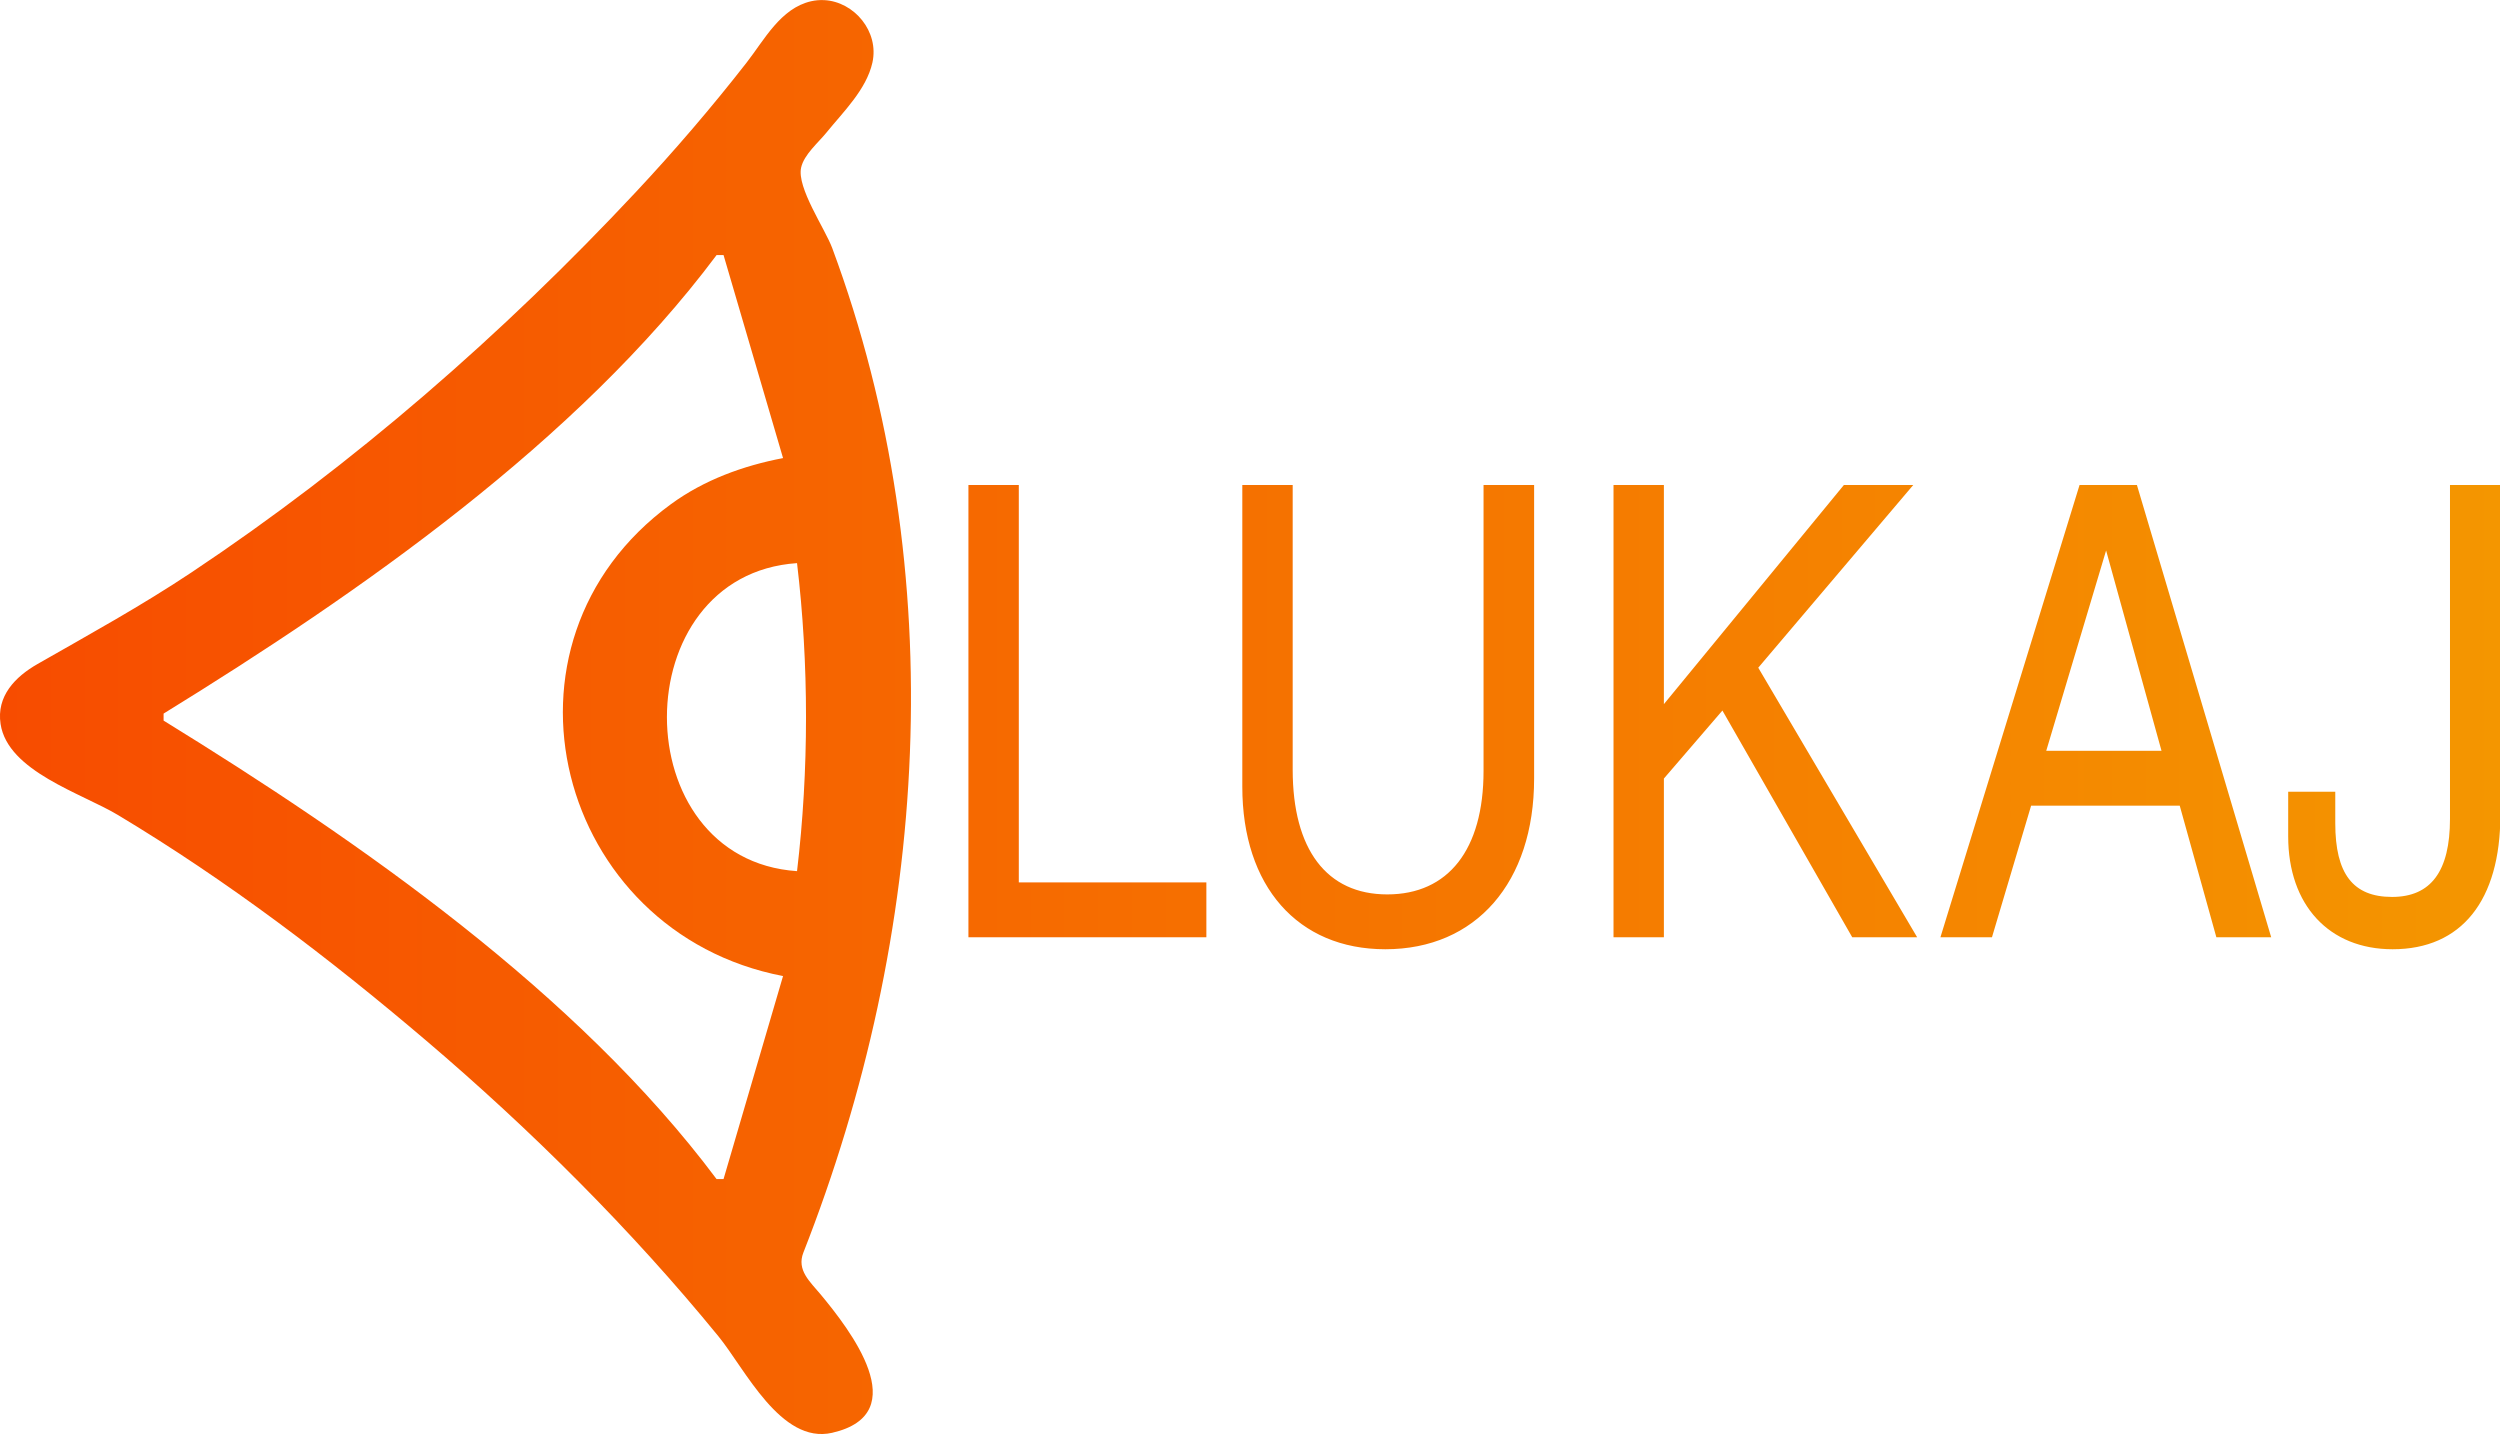
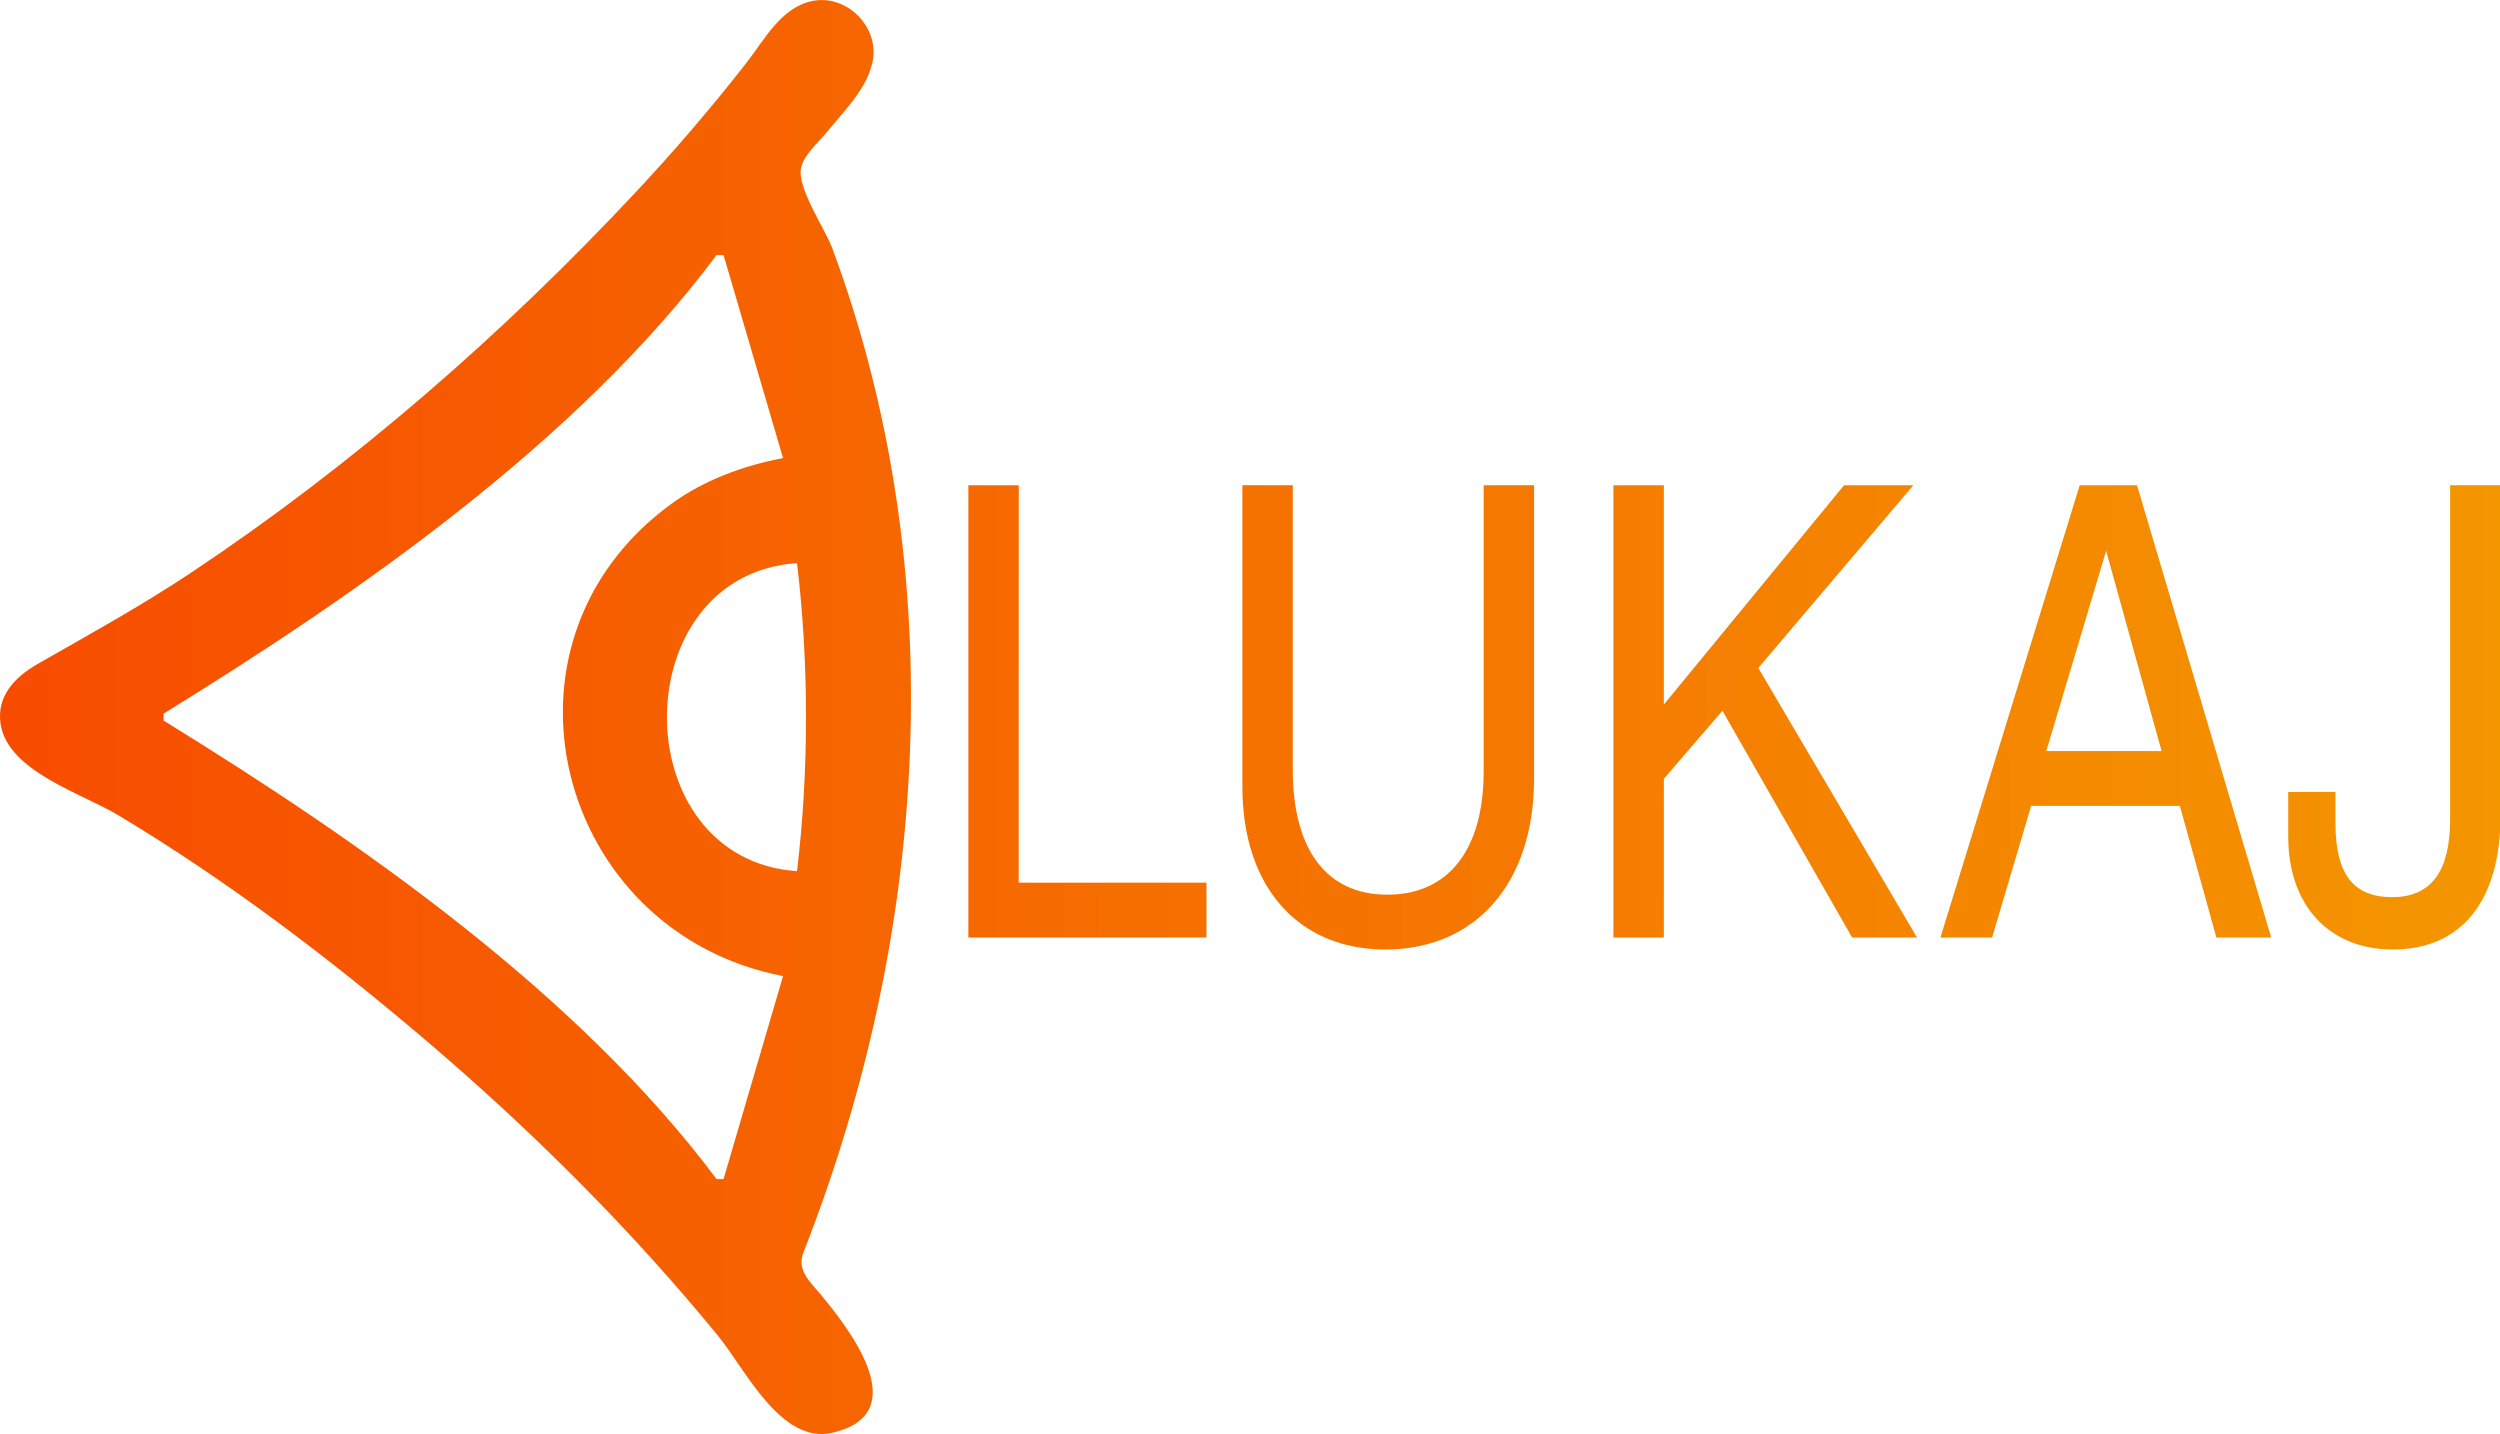
- <svg xmlns="http://www.w3.org/2000/svg" xmlns:xlink="http://www.w3.org/1999/xlink" width="201.6mm" height="115.6mm" version="1.1" viewBox="0 0 201.6 115.6">
+ <svg xmlns="http://www.w3.org/2000/svg" width="201.6mm" height="115.6mm" version="1.1" viewBox="0 0 201.6 115.6">
  <defs>
-     <linearGradient id="b">
+     <linearGradient id="a" x1="8.367" x2="210" y1="131.9" y2="131.9" gradientUnits="userSpaceOnUse">
      <stop stop-color="#f74c00" offset="0" />
      <stop stop-color="#f49600" offset="1" />
    </linearGradient>
-     <linearGradient id="a" x1="8.367" x2="210" y1="131.9" y2="131.9" gradientUnits="userSpaceOnUse" xlink:href="#b" />
  </defs>
  <g transform="translate(-8.367 -74.07)">
    <g fill="url(#a)">
      <path d="m74.83 74.08c-0.347-0.018-0.703 0.011-1.06 0.092-2.455 0.561-3.764 3.108-5.196 4.945-2.805 3.598-5.818 7.11-8.932 10.44-10.71 11.45-22.77 21.97-35.83 30.67-4.031 2.687-8.221 4.991-12.42 7.39-1.798 1.028-3.324 2.588-2.978 4.84 0.586 3.813 6.54 5.579 9.469 7.338 8.827 5.299 17 11.51 24.84 18.18 8.449 7.191 16.57 15.27 23.59 23.87 2.124 2.604 5.024 8.711 9.153 7.767 6.74-1.54 1.372-8.392-0.915-11.15-0.856-1.034-1.96-1.96-1.399-3.386 10.07-25.63 12.06-54.79 2.326-81-0.588-1.582-2.87-4.868-2.509-6.491 0.235-1.054 1.386-2.012 2.043-2.823 1.358-1.676 3.22-3.47 3.706-5.644 0.557-2.495-1.456-4.911-3.885-5.038zm-8.681 20.56h0.565l4.798 16.37c-3.225 0.619-6.358 1.758-9.031 3.709-15.37 11.22-9.227 34.55 9.031 38.06l-4.798 16.37h-0.565c-11.22-15.01-28.81-27.25-44.59-36.97v-0.565c15.78-9.722 33.37-21.96 44.59-36.97zm6.491 24.84c0.965 8.123 0.965 16.71 0 24.84-13.99-0.949-13.99-23.89 0-24.84z" />
-       <text x="83.305" y="149.648" font-family="'Nimbus Sans Narrow'" font-size="50.8px" stroke-width=".265" style="line-height:1.25" xml:space="preserve">
-         <tspan x="83.305" y="149.648" fill="url(#a)" font-family="'Nimbus Sans Narrow'" font-size="50.8px" stroke-width=".265">LUKAJ</tspan>
-       </text>
+       <path d="m90.52 113.2h-4.064v36.47h19.2v-4.42h-15.14zm37.49 0v23.06c0 6.35-2.845 9.957-7.772 9.957-4.877 0-7.62-3.607-7.62-10.06v-22.96h-4.064v24.33c0 8.026 4.47 13.11 11.53 13.11 7.315 0 11.99-5.385 11.99-13.77v-23.67zm14.53 23.67 4.724-5.486 10.46 18.29h5.232l-12.8-21.74 12.5-14.73h-5.588l-14.53 17.68v-17.68h-4.064v36.47h4.064zm41.61 2.184 2.946 10.62h4.42l-10.82-36.47h-4.623l-11.23 36.47h4.166l3.15-10.62zm-10.77-4.42 4.826-16.15 4.47 16.15zm19.51 3.302v3.607c0 5.537 3.302 9.093 8.433 9.093 5.537 0 8.687-3.912 8.687-10.82v-26.62h-4.064v26.92c0 4.216-1.524 6.299-4.674 6.299s-4.572-1.88-4.572-5.944v-2.54z" />
    </g>
  </g>
</svg>
